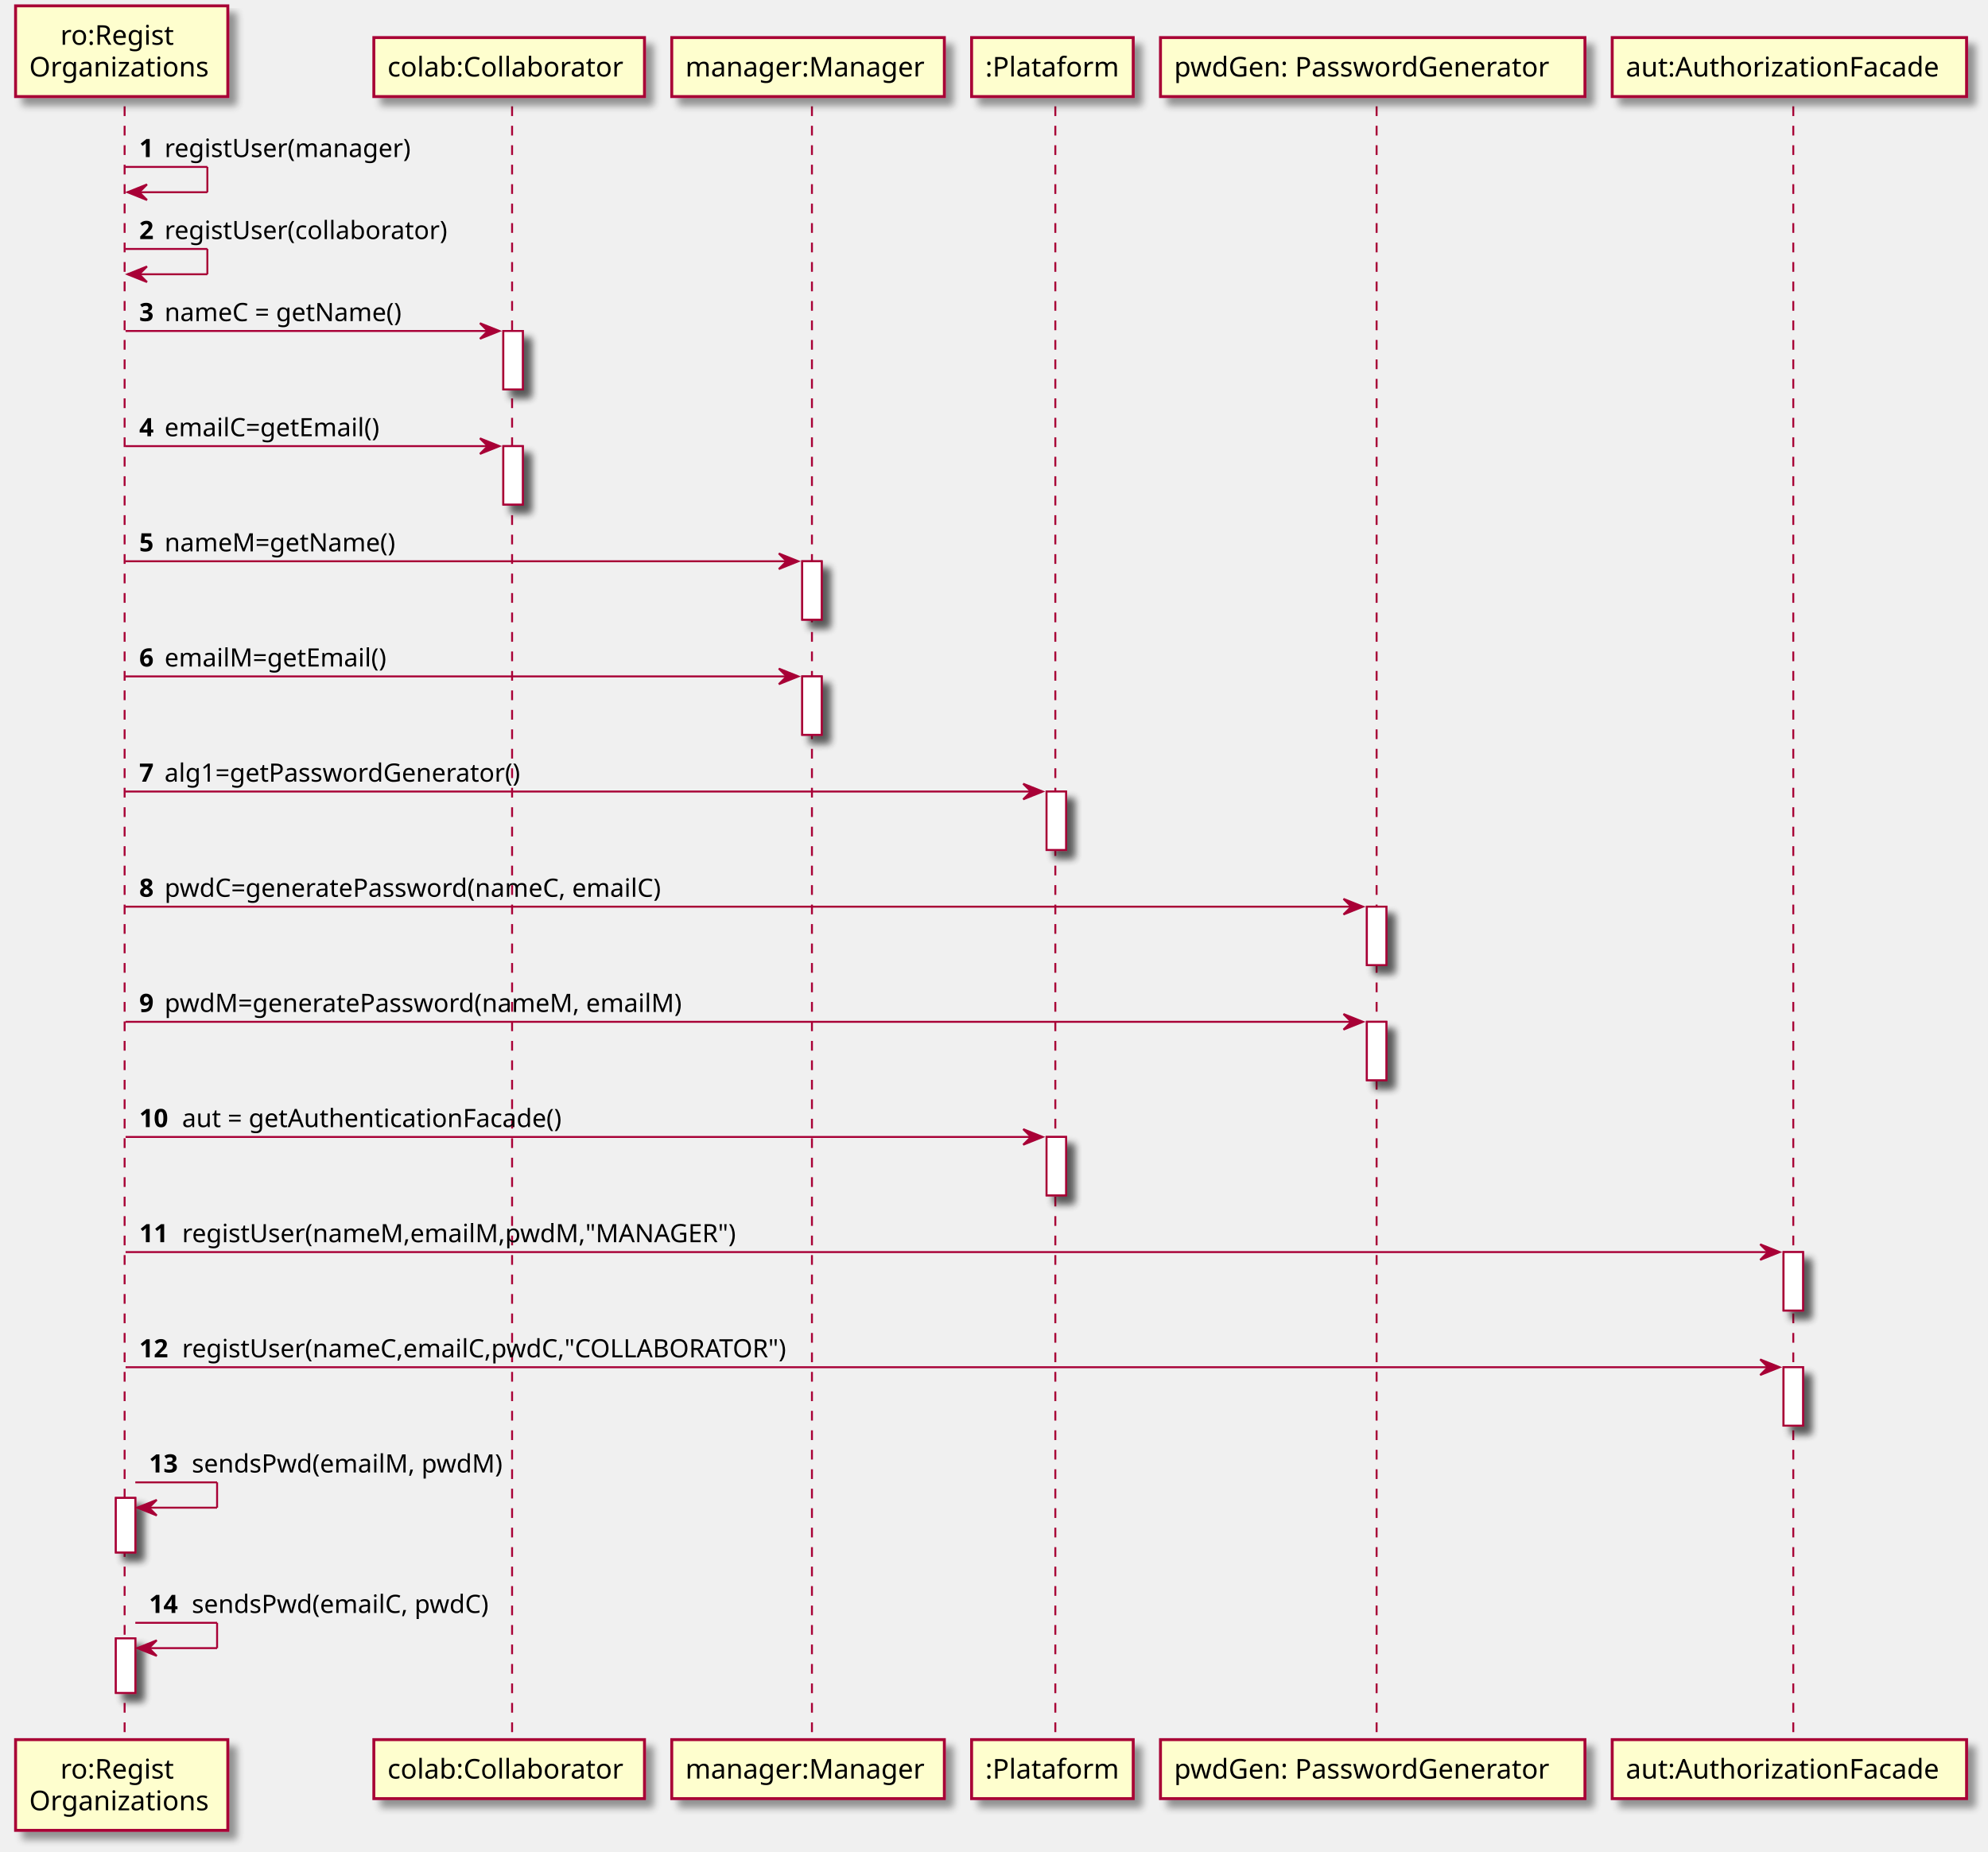
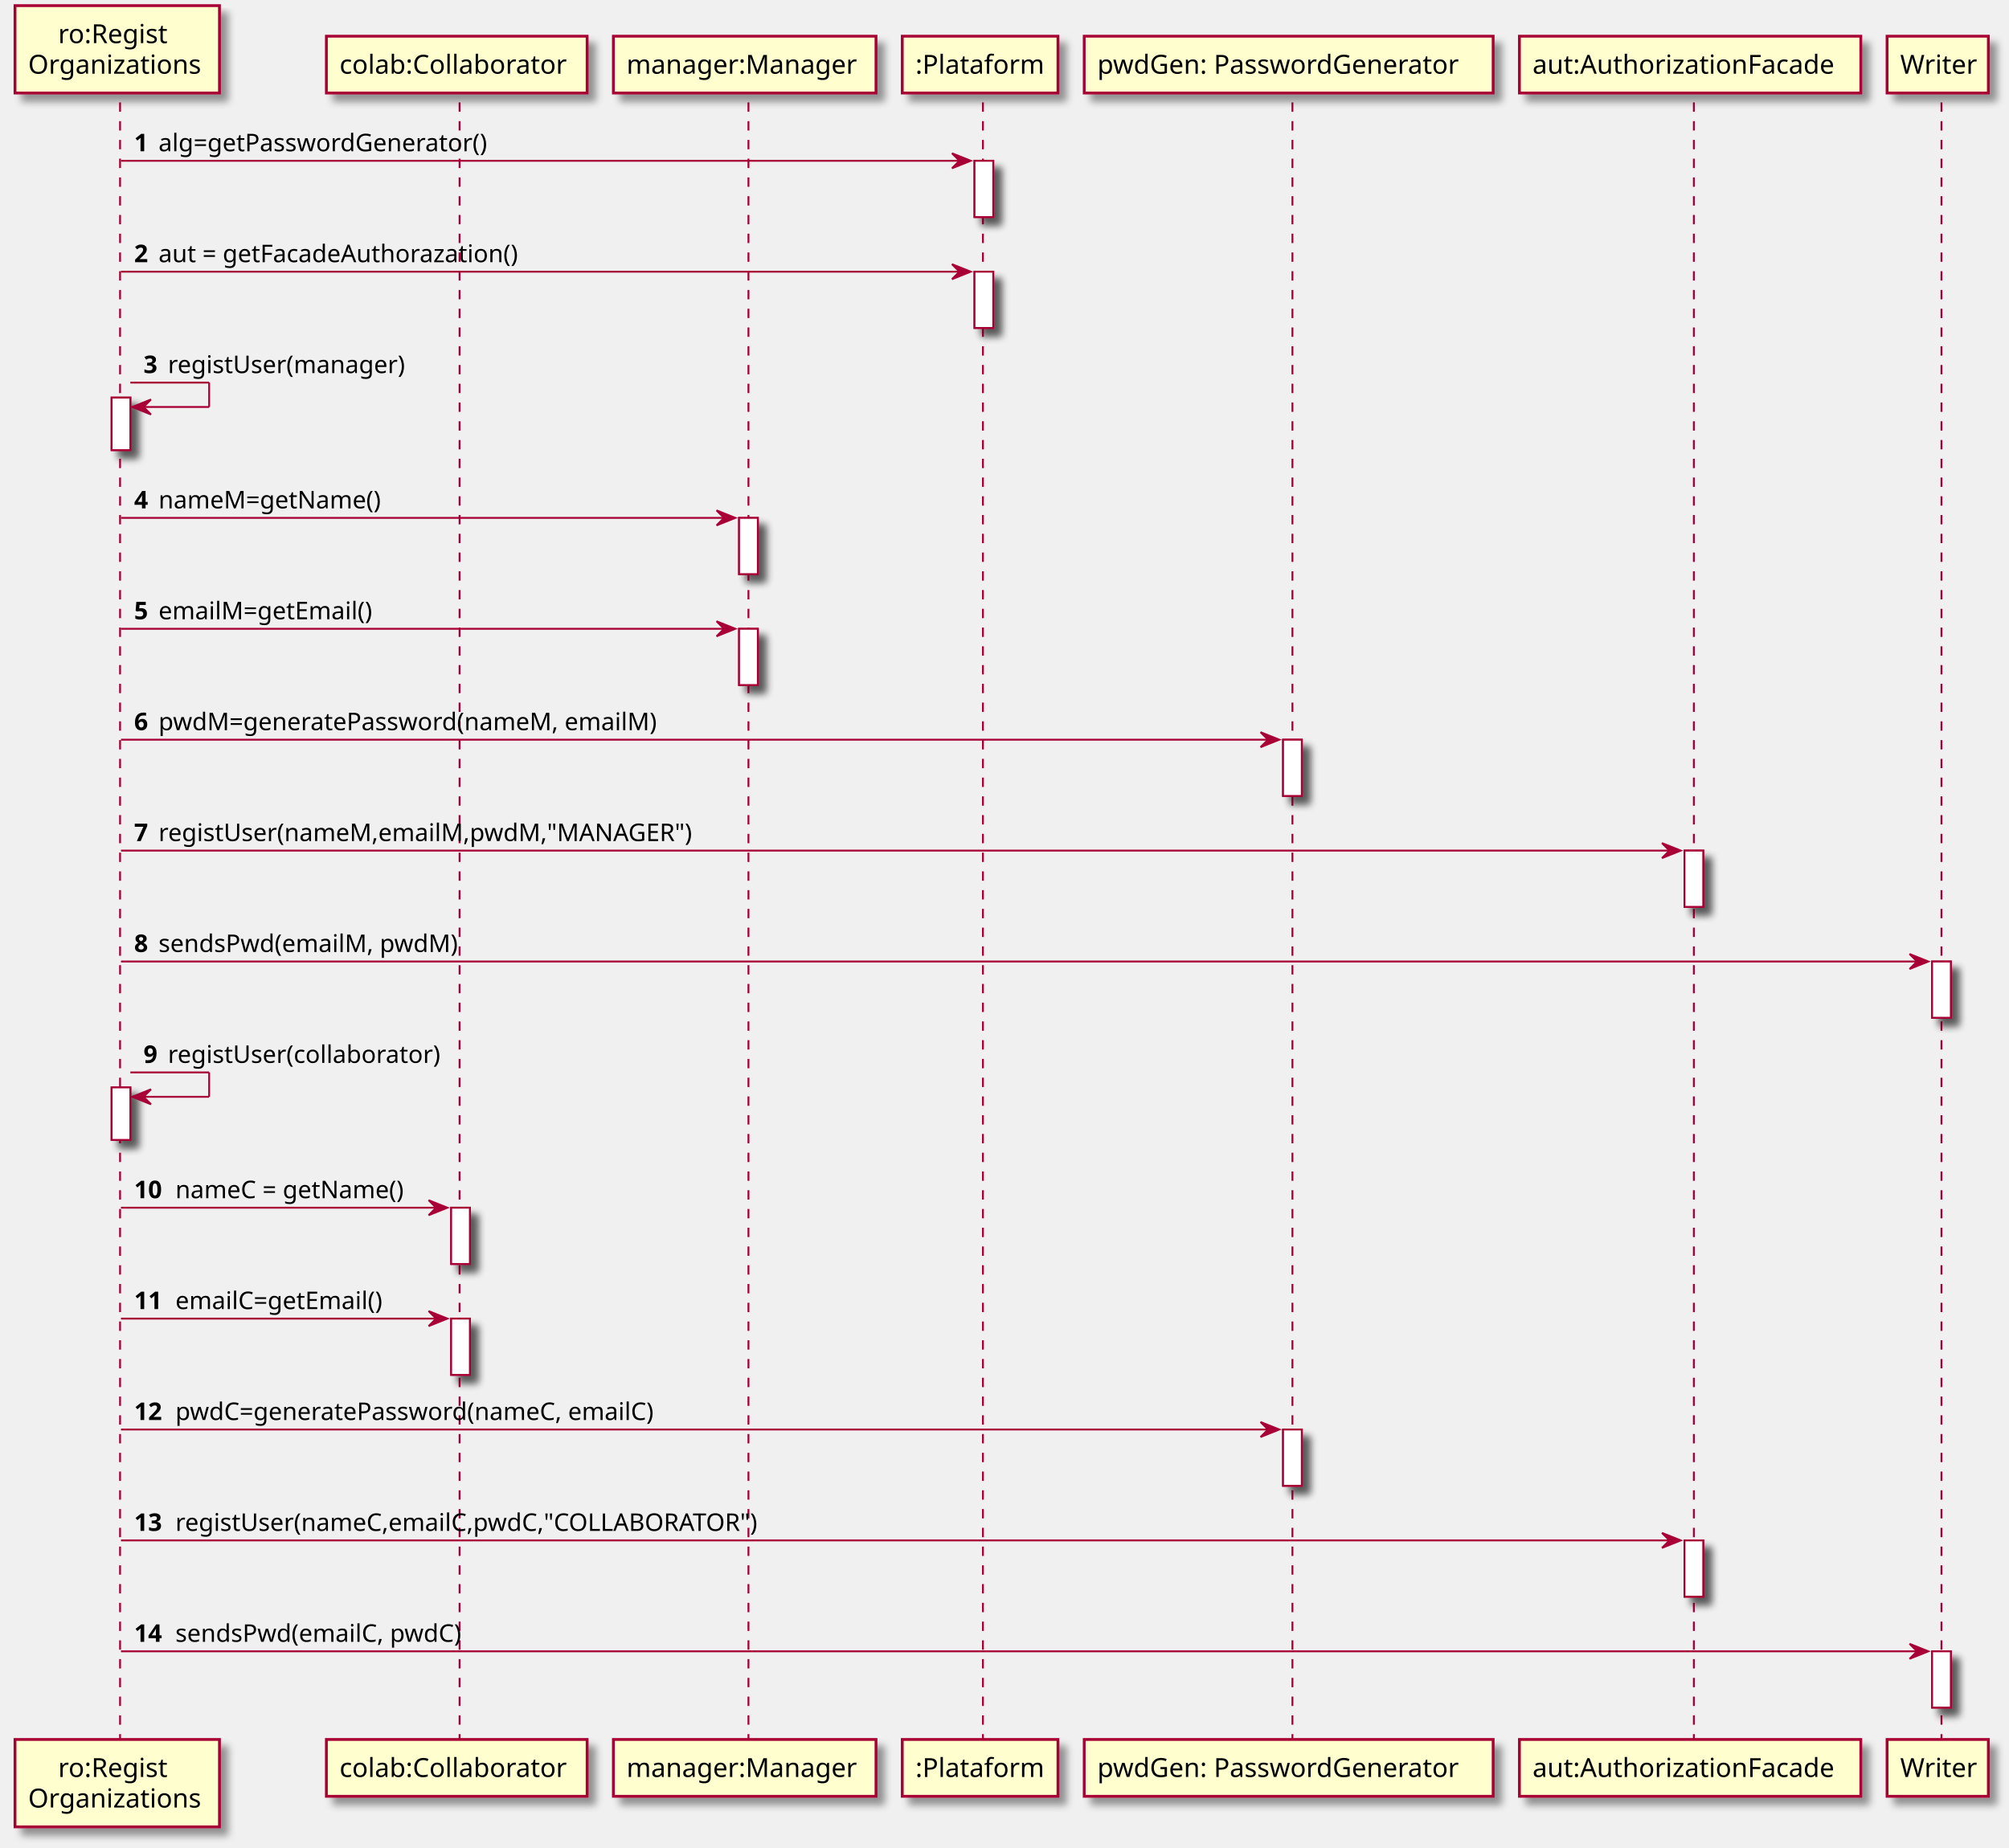
- <svg xmlns="http://www.w3.org/2000/svg" contentScriptType="application/ecmascript" contentStyleType="text/css" height="951px" preserveAspectRatio="none" style="width:1021px;height:951px;" version="1.1" viewBox="0 0 1021 951" width="1021px" zoomAndPan="magnify">
+ <svg xmlns="http://www.w3.org/2000/svg" contentScriptType="application/ecmascript" contentStyleType="text/css" height="985px" preserveAspectRatio="none" style="width:1071px;height:985px;" version="1.1" viewBox="0 0 1071 985" width="1071px" zoomAndPan="magnify">
  <defs>
-     <filter height="300%" id="fl0pzyei2mq7o" width="300%" x="-1" y="-1">
+     <filter height="300%" id="foio22bjyqy3j" width="300%" x="-1" y="-1">
      <feGaussianBlur result="blurOut" stdDeviation="2.0" />
      <feColorMatrix in="blurOut" result="blurOut2" type="matrix" values="0 0 0 0 0 0 0 0 0 0 0 0 0 0 0 0 0 0 .4 0" />
      <feOffset dx="4.0" dy="4.0" in="blurOut2" result="blurOut3" />
      <feBlend in="SourceGraphic" in2="blurOut3" mode="normal" />
    </filter>
  </defs>
  <g>
-     <rect fill="#FFFFFF" filter="url(#fl0pzyei2mq7o)" height="28" style="stroke: #A80036; stroke-width: 1.0;" width="10" x="59.5" y="769.32" />
-     <rect fill="#FFFFFF" filter="url(#fl0pzyei2mq7o)" height="28" style="stroke: #A80036; stroke-width: 1.0;" width="10" x="59.5" y="841.453" />
-     <rect fill="#FFFFFF" filter="url(#fl0pzyei2mq7o)" height="30" style="stroke: #A80036; stroke-width: 1.0;" width="10" x="258.5" y="169.992" />
-     <rect fill="#FFFFFF" filter="url(#fl0pzyei2mq7o)" height="30" style="stroke: #A80036; stroke-width: 1.0;" width="10" x="258.5" y="229.125" />
-     <rect fill="#FFFFFF" filter="url(#fl0pzyei2mq7o)" height="30" style="stroke: #A80036; stroke-width: 1.0;" width="10" x="412" y="288.258" />
-     <rect fill="#FFFFFF" filter="url(#fl0pzyei2mq7o)" height="30" style="stroke: #A80036; stroke-width: 1.0;" width="10" x="412" y="347.391" />
-     <rect fill="#FFFFFF" filter="url(#fl0pzyei2mq7o)" height="30" style="stroke: #A80036; stroke-width: 1.0;" width="10" x="537.5" y="406.523" />
-     <rect fill="#FFFFFF" filter="url(#fl0pzyei2mq7o)" height="30" style="stroke: #A80036; stroke-width: 1.0;" width="10" x="537.5" y="583.922" />
-     <rect fill="#FFFFFF" filter="url(#fl0pzyei2mq7o)" height="30" style="stroke: #A80036; stroke-width: 1.0;" width="10" x="702" y="465.656" />
-     <rect fill="#FFFFFF" filter="url(#fl0pzyei2mq7o)" height="30" style="stroke: #A80036; stroke-width: 1.0;" width="10" x="702" y="524.789" />
-     <rect fill="#FFFFFF" filter="url(#fl0pzyei2mq7o)" height="30" style="stroke: #A80036; stroke-width: 1.0;" width="10" x="916" y="643.055" />
-     <rect fill="#FFFFFF" filter="url(#fl0pzyei2mq7o)" height="30" style="stroke: #A80036; stroke-width: 1.0;" width="10" x="916" y="702.188" />
-     <line style="stroke: #A80036; stroke-width: 1.0; stroke-dasharray: 5.0,5.0;" x1="64" x2="64" y1="54.594" y2="894.453" />
-     <line style="stroke: #A80036; stroke-width: 1.0; stroke-dasharray: 5.0,5.0;" x1="263" x2="263" y1="54.594" y2="894.453" />
-     <line style="stroke: #A80036; stroke-width: 1.0; stroke-dasharray: 5.0,5.0;" x1="417" x2="417" y1="54.594" y2="894.453" />
-     <line style="stroke: #A80036; stroke-width: 1.0; stroke-dasharray: 5.0,5.0;" x1="542" x2="542" y1="54.594" y2="894.453" />
-     <line style="stroke: #A80036; stroke-width: 1.0; stroke-dasharray: 5.0,5.0;" x1="707" x2="707" y1="54.594" y2="894.453" />
-     <line style="stroke: #A80036; stroke-width: 1.0; stroke-dasharray: 5.0,5.0;" x1="921" x2="921" y1="54.594" y2="894.453" />
-     <rect fill="#FEFECE" filter="url(#fl0pzyei2mq7o)" height="46.594" style="stroke: #A80036; stroke-width: 1.5;" width="109" x="8" y="3" />
+     <rect fill="#FFFFFF" filter="url(#foio22bjyqy3j)" height="28" style="stroke: #A80036; stroke-width: 1.0;" width="10" x="59.5" y="211.992" />
+     <rect fill="#FFFFFF" filter="url(#foio22bjyqy3j)" height="28" style="stroke: #A80036; stroke-width: 1.0;" width="10" x="59.5" y="579.789" />
+     <rect fill="#FFFFFF" filter="url(#foio22bjyqy3j)" height="30" style="stroke: #A80036; stroke-width: 1.0;" width="10" x="240.5" y="643.922" />
+     <rect fill="#FFFFFF" filter="url(#foio22bjyqy3j)" height="30" style="stroke: #A80036; stroke-width: 1.0;" width="10" x="240.5" y="703.055" />
+     <rect fill="#FFFFFF" filter="url(#foio22bjyqy3j)" height="30" style="stroke: #A80036; stroke-width: 1.0;" width="10" x="394" y="276.125" />
+     <rect fill="#FFFFFF" filter="url(#foio22bjyqy3j)" height="30" style="stroke: #A80036; stroke-width: 1.0;" width="10" x="394" y="335.258" />
+     <rect fill="#FFFFFF" filter="url(#foio22bjyqy3j)" height="30" style="stroke: #A80036; stroke-width: 1.0;" width="10" x="519.5" y="85.727" />
+     <rect fill="#FFFFFF" filter="url(#foio22bjyqy3j)" height="30" style="stroke: #A80036; stroke-width: 1.0;" width="10" x="519.5" y="144.859" />
+     <rect fill="#FFFFFF" filter="url(#foio22bjyqy3j)" height="30" style="stroke: #A80036; stroke-width: 1.0;" width="10" x="684" y="394.391" />
+     <rect fill="#FFFFFF" filter="url(#foio22bjyqy3j)" height="30" style="stroke: #A80036; stroke-width: 1.0;" width="10" x="684" y="762.188" />
+     <rect fill="#FFFFFF" filter="url(#foio22bjyqy3j)" height="30" style="stroke: #A80036; stroke-width: 1.0;" width="10" x="898" y="453.523" />
+     <rect fill="#FFFFFF" filter="url(#foio22bjyqy3j)" height="30" style="stroke: #A80036; stroke-width: 1.0;" width="10" x="898" y="821.32" />
+     <rect fill="#FFFFFF" filter="url(#foio22bjyqy3j)" height="30" style="stroke: #A80036; stroke-width: 1.0;" width="10" x="1030" y="512.656" />
+     <rect fill="#FFFFFF" filter="url(#foio22bjyqy3j)" height="30" style="stroke: #A80036; stroke-width: 1.0;" width="10" x="1030" y="880.453" />
+     <line style="stroke: #A80036; stroke-width: 1.0; stroke-dasharray: 5.0,5.0;" x1="64" x2="64" y1="54.594" y2="928.453" />
+     <line style="stroke: #A80036; stroke-width: 1.0; stroke-dasharray: 5.0,5.0;" x1="245" x2="245" y1="54.594" y2="928.453" />
+     <line style="stroke: #A80036; stroke-width: 1.0; stroke-dasharray: 5.0,5.0;" x1="399" x2="399" y1="54.594" y2="928.453" />
+     <line style="stroke: #A80036; stroke-width: 1.0; stroke-dasharray: 5.0,5.0;" x1="524" x2="524" y1="54.594" y2="928.453" />
+     <line style="stroke: #A80036; stroke-width: 1.0; stroke-dasharray: 5.0,5.0;" x1="689" x2="689" y1="54.594" y2="928.453" />
+     <line style="stroke: #A80036; stroke-width: 1.0; stroke-dasharray: 5.0,5.0;" x1="903" x2="903" y1="54.594" y2="928.453" />
+     <line style="stroke: #A80036; stroke-width: 1.0; stroke-dasharray: 5.0,5.0;" x1="1035" x2="1035" y1="54.594" y2="928.453" />
+     <rect fill="#FEFECE" filter="url(#foio22bjyqy3j)" height="46.594" style="stroke: #A80036; stroke-width: 1.5;" width="109" x="8" y="3" />
    <text fill="#000000" font-family="sans-serif" font-size="14" lengthAdjust="spacingAndGlyphs" textLength="63" x="31" y="22.995">ro:Regist</text>
    <text fill="#000000" font-family="sans-serif" font-size="14" lengthAdjust="spacingAndGlyphs" textLength="95" x="15" y="39.292">Organizations</text>
-     <rect fill="#FEFECE" filter="url(#fl0pzyei2mq7o)" height="46.594" style="stroke: #A80036; stroke-width: 1.5;" width="109" x="8" y="893.453" />
-     <text fill="#000000" font-family="sans-serif" font-size="14" lengthAdjust="spacingAndGlyphs" textLength="63" x="31" y="913.448">ro:Regist</text>
-     <text fill="#000000" font-family="sans-serif" font-size="14" lengthAdjust="spacingAndGlyphs" textLength="95" x="15" y="929.745">Organizations</text>
-     <rect fill="#FEFECE" filter="url(#fl0pzyei2mq7o)" height="30.297" style="stroke: #A80036; stroke-width: 1.5;" width="139" x="192" y="19.297" />
-     <text fill="#000000" font-family="sans-serif" font-size="14" lengthAdjust="spacingAndGlyphs" textLength="125" x="199" y="39.292">colab:Collaborator</text>
-     <rect fill="#FEFECE" filter="url(#fl0pzyei2mq7o)" height="30.297" style="stroke: #A80036; stroke-width: 1.5;" width="139" x="192" y="893.453" />
-     <text fill="#000000" font-family="sans-serif" font-size="14" lengthAdjust="spacingAndGlyphs" textLength="125" x="199" y="913.448">colab:Collaborator</text>
-     <rect fill="#FEFECE" filter="url(#fl0pzyei2mq7o)" height="30.297" style="stroke: #A80036; stroke-width: 1.5;" width="140" x="345" y="19.297" />
-     <text fill="#000000" font-family="sans-serif" font-size="14" lengthAdjust="spacingAndGlyphs" textLength="126" x="352" y="39.292">manager:Manager</text>
-     <rect fill="#FEFECE" filter="url(#fl0pzyei2mq7o)" height="30.297" style="stroke: #A80036; stroke-width: 1.5;" width="140" x="345" y="893.453" />
-     <text fill="#000000" font-family="sans-serif" font-size="14" lengthAdjust="spacingAndGlyphs" textLength="126" x="352" y="913.448">manager:Manager</text>
-     <rect fill="#FEFECE" filter="url(#fl0pzyei2mq7o)" height="30.297" style="stroke: #A80036; stroke-width: 1.5;" width="83" x="499" y="19.297" />
-     <text fill="#000000" font-family="sans-serif" font-size="14" lengthAdjust="spacingAndGlyphs" textLength="69" x="506" y="39.292">:Plataform</text>
-     <rect fill="#FEFECE" filter="url(#fl0pzyei2mq7o)" height="30.297" style="stroke: #A80036; stroke-width: 1.5;" width="83" x="499" y="893.453" />
-     <text fill="#000000" font-family="sans-serif" font-size="14" lengthAdjust="spacingAndGlyphs" textLength="69" x="506" y="913.448">:Plataform</text>
-     <rect fill="#FEFECE" filter="url(#fl0pzyei2mq7o)" height="30.297" style="stroke: #A80036; stroke-width: 1.5;" width="218" x="596" y="19.297" />
-     <text fill="#000000" font-family="sans-serif" font-size="14" lengthAdjust="spacingAndGlyphs" textLength="204" x="603" y="39.292">pwdGen: PasswordGenerator</text>
-     <rect fill="#FEFECE" filter="url(#fl0pzyei2mq7o)" height="30.297" style="stroke: #A80036; stroke-width: 1.5;" width="218" x="596" y="893.453" />
-     <text fill="#000000" font-family="sans-serif" font-size="14" lengthAdjust="spacingAndGlyphs" textLength="204" x="603" y="913.448">pwdGen: PasswordGenerator</text>
-     <rect fill="#FEFECE" filter="url(#fl0pzyei2mq7o)" height="30.297" style="stroke: #A80036; stroke-width: 1.5;" width="182" x="828" y="19.297" />
-     <text fill="#000000" font-family="sans-serif" font-size="14" lengthAdjust="spacingAndGlyphs" textLength="168" x="835" y="39.292">aut:AuthorizationFacade</text>
-     <rect fill="#FEFECE" filter="url(#fl0pzyei2mq7o)" height="30.297" style="stroke: #A80036; stroke-width: 1.5;" width="182" x="828" y="893.453" />
-     <text fill="#000000" font-family="sans-serif" font-size="14" lengthAdjust="spacingAndGlyphs" textLength="168" x="835" y="913.448">aut:AuthorizationFacade</text>
-     <rect fill="#FFFFFF" filter="url(#fl0pzyei2mq7o)" height="28" style="stroke: #A80036; stroke-width: 1.0;" width="10" x="59.5" y="769.32" />
-     <rect fill="#FFFFFF" filter="url(#fl0pzyei2mq7o)" height="28" style="stroke: #A80036; stroke-width: 1.0;" width="10" x="59.5" y="841.453" />
-     <rect fill="#FFFFFF" filter="url(#fl0pzyei2mq7o)" height="30" style="stroke: #A80036; stroke-width: 1.0;" width="10" x="258.5" y="169.992" />
-     <rect fill="#FFFFFF" filter="url(#fl0pzyei2mq7o)" height="30" style="stroke: #A80036; stroke-width: 1.0;" width="10" x="258.5" y="229.125" />
-     <rect fill="#FFFFFF" filter="url(#fl0pzyei2mq7o)" height="30" style="stroke: #A80036; stroke-width: 1.0;" width="10" x="412" y="288.258" />
-     <rect fill="#FFFFFF" filter="url(#fl0pzyei2mq7o)" height="30" style="stroke: #A80036; stroke-width: 1.0;" width="10" x="412" y="347.391" />
-     <rect fill="#FFFFFF" filter="url(#fl0pzyei2mq7o)" height="30" style="stroke: #A80036; stroke-width: 1.0;" width="10" x="537.5" y="406.523" />
-     <rect fill="#FFFFFF" filter="url(#fl0pzyei2mq7o)" height="30" style="stroke: #A80036; stroke-width: 1.0;" width="10" x="537.5" y="583.922" />
-     <rect fill="#FFFFFF" filter="url(#fl0pzyei2mq7o)" height="30" style="stroke: #A80036; stroke-width: 1.0;" width="10" x="702" y="465.656" />
-     <rect fill="#FFFFFF" filter="url(#fl0pzyei2mq7o)" height="30" style="stroke: #A80036; stroke-width: 1.0;" width="10" x="702" y="524.789" />
-     <rect fill="#FFFFFF" filter="url(#fl0pzyei2mq7o)" height="30" style="stroke: #A80036; stroke-width: 1.0;" width="10" x="916" y="643.055" />
-     <rect fill="#FFFFFF" filter="url(#fl0pzyei2mq7o)" height="30" style="stroke: #A80036; stroke-width: 1.0;" width="10" x="916" y="702.188" />
-     <line style="stroke: #A80036; stroke-width: 1.0;" x1="64.5" x2="106.5" y1="85.727" y2="85.727" />
-     <line style="stroke: #A80036; stroke-width: 1.0;" x1="106.5" x2="106.5" y1="85.727" y2="98.727" />
-     <line style="stroke: #A80036; stroke-width: 1.0;" x1="65.5" x2="106.5" y1="98.727" y2="98.727" />
-     <polygon fill="#A80036" points="75.5,94.727,65.5,98.727,75.5,102.727,71.5,98.727" style="stroke: #A80036; stroke-width: 1.0;" />
+     <rect fill="#FEFECE" filter="url(#foio22bjyqy3j)" height="46.594" style="stroke: #A80036; stroke-width: 1.5;" width="109" x="8" y="927.453" />
+     <text fill="#000000" font-family="sans-serif" font-size="14" lengthAdjust="spacingAndGlyphs" textLength="63" x="31" y="947.448">ro:Regist</text>
+     <text fill="#000000" font-family="sans-serif" font-size="14" lengthAdjust="spacingAndGlyphs" textLength="95" x="15" y="963.745">Organizations</text>
+     <rect fill="#FEFECE" filter="url(#foio22bjyqy3j)" height="30.297" style="stroke: #A80036; stroke-width: 1.5;" width="139" x="174" y="19.297" />
+     <text fill="#000000" font-family="sans-serif" font-size="14" lengthAdjust="spacingAndGlyphs" textLength="125" x="181" y="39.292">colab:Collaborator</text>
+     <rect fill="#FEFECE" filter="url(#foio22bjyqy3j)" height="30.297" style="stroke: #A80036; stroke-width: 1.5;" width="139" x="174" y="927.453" />
+     <text fill="#000000" font-family="sans-serif" font-size="14" lengthAdjust="spacingAndGlyphs" textLength="125" x="181" y="947.448">colab:Collaborator</text>
+     <rect fill="#FEFECE" filter="url(#foio22bjyqy3j)" height="30.297" style="stroke: #A80036; stroke-width: 1.5;" width="140" x="327" y="19.297" />
+     <text fill="#000000" font-family="sans-serif" font-size="14" lengthAdjust="spacingAndGlyphs" textLength="126" x="334" y="39.292">manager:Manager</text>
+     <rect fill="#FEFECE" filter="url(#foio22bjyqy3j)" height="30.297" style="stroke: #A80036; stroke-width: 1.5;" width="140" x="327" y="927.453" />
+     <text fill="#000000" font-family="sans-serif" font-size="14" lengthAdjust="spacingAndGlyphs" textLength="126" x="334" y="947.448">manager:Manager</text>
+     <rect fill="#FEFECE" filter="url(#foio22bjyqy3j)" height="30.297" style="stroke: #A80036; stroke-width: 1.5;" width="83" x="481" y="19.297" />
+     <text fill="#000000" font-family="sans-serif" font-size="14" lengthAdjust="spacingAndGlyphs" textLength="69" x="488" y="39.292">:Plataform</text>
+     <rect fill="#FEFECE" filter="url(#foio22bjyqy3j)" height="30.297" style="stroke: #A80036; stroke-width: 1.5;" width="83" x="481" y="927.453" />
+     <text fill="#000000" font-family="sans-serif" font-size="14" lengthAdjust="spacingAndGlyphs" textLength="69" x="488" y="947.448">:Plataform</text>
+     <rect fill="#FEFECE" filter="url(#foio22bjyqy3j)" height="30.297" style="stroke: #A80036; stroke-width: 1.5;" width="218" x="578" y="19.297" />
+     <text fill="#000000" font-family="sans-serif" font-size="14" lengthAdjust="spacingAndGlyphs" textLength="204" x="585" y="39.292">pwdGen: PasswordGenerator</text>
+     <rect fill="#FEFECE" filter="url(#foio22bjyqy3j)" height="30.297" style="stroke: #A80036; stroke-width: 1.5;" width="218" x="578" y="927.453" />
+     <text fill="#000000" font-family="sans-serif" font-size="14" lengthAdjust="spacingAndGlyphs" textLength="204" x="585" y="947.448">pwdGen: PasswordGenerator</text>
+     <rect fill="#FEFECE" filter="url(#foio22bjyqy3j)" height="30.297" style="stroke: #A80036; stroke-width: 1.5;" width="182" x="810" y="19.297" />
+     <text fill="#000000" font-family="sans-serif" font-size="14" lengthAdjust="spacingAndGlyphs" textLength="168" x="817" y="39.292">aut:AuthorizationFacade</text>
+     <rect fill="#FEFECE" filter="url(#foio22bjyqy3j)" height="30.297" style="stroke: #A80036; stroke-width: 1.5;" width="182" x="810" y="927.453" />
+     <text fill="#000000" font-family="sans-serif" font-size="14" lengthAdjust="spacingAndGlyphs" textLength="168" x="817" y="947.448">aut:AuthorizationFacade</text>
+     <rect fill="#FEFECE" filter="url(#foio22bjyqy3j)" height="30.297" style="stroke: #A80036; stroke-width: 1.5;" width="54" x="1006" y="19.297" />
+     <text fill="#000000" font-family="sans-serif" font-size="14" lengthAdjust="spacingAndGlyphs" textLength="40" x="1013" y="39.292">Writer</text>
+     <rect fill="#FEFECE" filter="url(#foio22bjyqy3j)" height="30.297" style="stroke: #A80036; stroke-width: 1.5;" width="54" x="1006" y="927.453" />
+     <text fill="#000000" font-family="sans-serif" font-size="14" lengthAdjust="spacingAndGlyphs" textLength="40" x="1013" y="947.448">Writer</text>
+     <rect fill="#FFFFFF" filter="url(#foio22bjyqy3j)" height="28" style="stroke: #A80036; stroke-width: 1.0;" width="10" x="59.5" y="211.992" />
+     <rect fill="#FFFFFF" filter="url(#foio22bjyqy3j)" height="28" style="stroke: #A80036; stroke-width: 1.0;" width="10" x="59.5" y="579.789" />
+     <rect fill="#FFFFFF" filter="url(#foio22bjyqy3j)" height="30" style="stroke: #A80036; stroke-width: 1.0;" width="10" x="240.5" y="643.922" />
+     <rect fill="#FFFFFF" filter="url(#foio22bjyqy3j)" height="30" style="stroke: #A80036; stroke-width: 1.0;" width="10" x="240.5" y="703.055" />
+     <rect fill="#FFFFFF" filter="url(#foio22bjyqy3j)" height="30" style="stroke: #A80036; stroke-width: 1.0;" width="10" x="394" y="276.125" />
+     <rect fill="#FFFFFF" filter="url(#foio22bjyqy3j)" height="30" style="stroke: #A80036; stroke-width: 1.0;" width="10" x="394" y="335.258" />
+     <rect fill="#FFFFFF" filter="url(#foio22bjyqy3j)" height="30" style="stroke: #A80036; stroke-width: 1.0;" width="10" x="519.5" y="85.727" />
+     <rect fill="#FFFFFF" filter="url(#foio22bjyqy3j)" height="30" style="stroke: #A80036; stroke-width: 1.0;" width="10" x="519.5" y="144.859" />
+     <rect fill="#FFFFFF" filter="url(#foio22bjyqy3j)" height="30" style="stroke: #A80036; stroke-width: 1.0;" width="10" x="684" y="394.391" />
+     <rect fill="#FFFFFF" filter="url(#foio22bjyqy3j)" height="30" style="stroke: #A80036; stroke-width: 1.0;" width="10" x="684" y="762.188" />
+     <rect fill="#FFFFFF" filter="url(#foio22bjyqy3j)" height="30" style="stroke: #A80036; stroke-width: 1.0;" width="10" x="898" y="453.523" />
+     <rect fill="#FFFFFF" filter="url(#foio22bjyqy3j)" height="30" style="stroke: #A80036; stroke-width: 1.0;" width="10" x="898" y="821.32" />
+     <rect fill="#FFFFFF" filter="url(#foio22bjyqy3j)" height="30" style="stroke: #A80036; stroke-width: 1.0;" width="10" x="1030" y="512.656" />
+     <rect fill="#FFFFFF" filter="url(#foio22bjyqy3j)" height="30" style="stroke: #A80036; stroke-width: 1.0;" width="10" x="1030" y="880.453" />
+     <polygon fill="#A80036" points="507.5,81.727,517.5,85.727,507.5,89.727,511.5,85.727" style="stroke: #A80036; stroke-width: 1.0;" />
+     <line style="stroke: #A80036; stroke-width: 1.0;" x1="64.5" x2="513.5" y1="85.727" y2="85.727" />
    <text fill="#000000" font-family="sans-serif" font-size="13" font-weight="bold" lengthAdjust="spacingAndGlyphs" textLength="9" x="71.5" y="80.661">1</text>
-     <text fill="#000000" font-family="sans-serif" font-size="13" lengthAdjust="spacingAndGlyphs" textLength="134" x="84.5" y="80.661">registUser(manager)</text>
-     <line style="stroke: #A80036; stroke-width: 1.0;" x1="64.5" x2="106.5" y1="127.859" y2="127.859" />
-     <line style="stroke: #A80036; stroke-width: 1.0;" x1="106.5" x2="106.5" y1="127.859" y2="140.859" />
-     <line style="stroke: #A80036; stroke-width: 1.0;" x1="65.5" x2="106.5" y1="140.859" y2="140.859" />
-     <polygon fill="#A80036" points="75.5,136.859,65.5,140.859,75.5,144.859,71.5,140.859" style="stroke: #A80036; stroke-width: 1.0;" />
-     <text fill="#000000" font-family="sans-serif" font-size="13" font-weight="bold" lengthAdjust="spacingAndGlyphs" textLength="9" x="71.5" y="122.793">2</text>
-     <text fill="#000000" font-family="sans-serif" font-size="13" lengthAdjust="spacingAndGlyphs" textLength="152" x="84.5" y="122.793">registUser(collaborator)</text>
-     <polygon fill="#A80036" points="246.5,165.992,256.5,169.992,246.5,173.992,250.5,169.992" style="stroke: #A80036; stroke-width: 1.0;" />
-     <line style="stroke: #A80036; stroke-width: 1.0;" x1="64.5" x2="252.5" y1="169.992" y2="169.992" />
-     <text fill="#000000" font-family="sans-serif" font-size="13" font-weight="bold" lengthAdjust="spacingAndGlyphs" textLength="9" x="71.5" y="164.926">3</text>
-     <text fill="#000000" font-family="sans-serif" font-size="13" lengthAdjust="spacingAndGlyphs" textLength="135" x="84.5" y="164.926">nameC = getName()</text>
-     <polygon fill="#A80036" points="246.5,225.125,256.5,229.125,246.5,233.125,250.5,229.125" style="stroke: #A80036; stroke-width: 1.0;" />
-     <line style="stroke: #A80036; stroke-width: 1.0;" x1="64.5" x2="252.5" y1="229.125" y2="229.125" />
-     <text fill="#000000" font-family="sans-serif" font-size="13" font-weight="bold" lengthAdjust="spacingAndGlyphs" textLength="9" x="71.5" y="224.059">4</text>
-     <text fill="#000000" font-family="sans-serif" font-size="13" lengthAdjust="spacingAndGlyphs" textLength="121" x="84.5" y="224.059">emailC=getEmail()</text>
-     <polygon fill="#A80036" points="400,284.258,410,288.258,400,292.258,404,288.258" style="stroke: #A80036; stroke-width: 1.0;" />
-     <line style="stroke: #A80036; stroke-width: 1.0;" x1="64.5" x2="406" y1="288.258" y2="288.258" />
-     <text fill="#000000" font-family="sans-serif" font-size="13" font-weight="bold" lengthAdjust="spacingAndGlyphs" textLength="9" x="71.5" y="283.192">5</text>
-     <text fill="#000000" font-family="sans-serif" font-size="13" lengthAdjust="spacingAndGlyphs" textLength="129" x="84.5" y="283.192">nameM=getName()</text>
-     <polygon fill="#A80036" points="400,343.391,410,347.391,400,351.391,404,347.391" style="stroke: #A80036; stroke-width: 1.0;" />
-     <line style="stroke: #A80036; stroke-width: 1.0;" x1="64.5" x2="406" y1="347.391" y2="347.391" />
-     <text fill="#000000" font-family="sans-serif" font-size="13" font-weight="bold" lengthAdjust="spacingAndGlyphs" textLength="9" x="71.5" y="342.325">6</text>
-     <text fill="#000000" font-family="sans-serif" font-size="13" lengthAdjust="spacingAndGlyphs" textLength="123" x="84.5" y="342.325">emailM=getEmail()</text>
-     <polygon fill="#A80036" points="525.5,402.523,535.5,406.523,525.5,410.523,529.5,406.523" style="stroke: #A80036; stroke-width: 1.0;" />
-     <line style="stroke: #A80036; stroke-width: 1.0;" x1="64.5" x2="531.5" y1="406.523" y2="406.523" />
-     <text fill="#000000" font-family="sans-serif" font-size="13" font-weight="bold" lengthAdjust="spacingAndGlyphs" textLength="9" x="71.5" y="401.457">7</text>
-     <text fill="#000000" font-family="sans-serif" font-size="13" lengthAdjust="spacingAndGlyphs" textLength="194" x="84.5" y="401.457">alg1=getPasswordGenerator()</text>
-     <polygon fill="#A80036" points="690,461.656,700,465.656,690,469.656,694,465.656" style="stroke: #A80036; stroke-width: 1.0;" />
-     <line style="stroke: #A80036; stroke-width: 1.0;" x1="64.5" x2="696" y1="465.656" y2="465.656" />
-     <text fill="#000000" font-family="sans-serif" font-size="13" font-weight="bold" lengthAdjust="spacingAndGlyphs" textLength="9" x="71.5" y="460.59">8</text>
-     <text fill="#000000" font-family="sans-serif" font-size="13" lengthAdjust="spacingAndGlyphs" textLength="271" x="84.5" y="460.59">pwdC=generatePassword(nameC, emailC)</text>
-     <polygon fill="#A80036" points="690,520.789,700,524.789,690,528.789,694,524.789" style="stroke: #A80036; stroke-width: 1.0;" />
-     <line style="stroke: #A80036; stroke-width: 1.0;" x1="64.5" x2="696" y1="524.789" y2="524.789" />
-     <text fill="#000000" font-family="sans-serif" font-size="13" font-weight="bold" lengthAdjust="spacingAndGlyphs" textLength="9" x="71.5" y="519.723">9</text>
-     <text fill="#000000" font-family="sans-serif" font-size="13" lengthAdjust="spacingAndGlyphs" textLength="277" x="84.5" y="519.723">pwdM=generatePassword(nameM, emailM)</text>
-     <polygon fill="#A80036" points="525.5,579.922,535.5,583.922,525.5,587.922,529.5,583.922" style="stroke: #A80036; stroke-width: 1.0;" />
-     <line style="stroke: #A80036; stroke-width: 1.0;" x1="64.5" x2="531.5" y1="583.922" y2="583.922" />
-     <text fill="#000000" font-family="sans-serif" font-size="13" font-weight="bold" lengthAdjust="spacingAndGlyphs" textLength="18" x="71.5" y="578.856">10</text>
-     <text fill="#000000" font-family="sans-serif" font-size="13" lengthAdjust="spacingAndGlyphs" textLength="210" x="93.5" y="578.856">aut = getAuthenticationFacade()</text>
-     <polygon fill="#A80036" points="904,639.055,914,643.055,904,647.055,908,643.055" style="stroke: #A80036; stroke-width: 1.0;" />
-     <line style="stroke: #A80036; stroke-width: 1.0;" x1="64.5" x2="910" y1="643.055" y2="643.055" />
-     <text fill="#000000" font-family="sans-serif" font-size="13" font-weight="bold" lengthAdjust="spacingAndGlyphs" textLength="18" x="71.5" y="637.989">11</text>
-     <text fill="#000000" font-family="sans-serif" font-size="13" lengthAdjust="spacingAndGlyphs" textLength="293" x="93.5" y="637.989">registUser(nameM,emailM,pwdM,"MANAGER")</text>
-     <polygon fill="#A80036" points="904,698.188,914,702.188,904,706.188,908,702.188" style="stroke: #A80036; stroke-width: 1.0;" />
-     <line style="stroke: #A80036; stroke-width: 1.0;" x1="64.5" x2="910" y1="702.188" y2="702.188" />
-     <text fill="#000000" font-family="sans-serif" font-size="13" font-weight="bold" lengthAdjust="spacingAndGlyphs" textLength="18" x="71.5" y="697.122">12</text>
-     <text fill="#000000" font-family="sans-serif" font-size="13" lengthAdjust="spacingAndGlyphs" textLength="325" x="93.5" y="697.122">registUser(nameC,emailC,pwdC,"COLLABORATOR")</text>
-     <line style="stroke: #A80036; stroke-width: 1.0;" x1="69.5" x2="111.5" y1="761.32" y2="761.32" />
-     <line style="stroke: #A80036; stroke-width: 1.0;" x1="111.5" x2="111.5" y1="761.32" y2="774.32" />
-     <line style="stroke: #A80036; stroke-width: 1.0;" x1="70.5" x2="111.5" y1="774.32" y2="774.32" />
-     <polygon fill="#A80036" points="80.5,770.32,70.5,774.32,80.5,778.32,76.5,774.32" style="stroke: #A80036; stroke-width: 1.0;" />
-     <text fill="#000000" font-family="sans-serif" font-size="13" font-weight="bold" lengthAdjust="spacingAndGlyphs" textLength="18" x="76.5" y="756.254">13</text>
-     <text fill="#000000" font-family="sans-serif" font-size="13" lengthAdjust="spacingAndGlyphs" textLength="163" x="98.5" y="756.254">sendsPwd(emailM, pwdM)</text>
-     <line style="stroke: #A80036; stroke-width: 1.0;" x1="69.5" x2="111.5" y1="833.453" y2="833.453" />
-     <line style="stroke: #A80036; stroke-width: 1.0;" x1="111.5" x2="111.5" y1="833.453" y2="846.453" />
-     <line style="stroke: #A80036; stroke-width: 1.0;" x1="70.5" x2="111.5" y1="846.453" y2="846.453" />
-     <polygon fill="#A80036" points="80.5,842.453,70.5,846.453,80.5,850.453,76.5,846.453" style="stroke: #A80036; stroke-width: 1.0;" />
-     <text fill="#000000" font-family="sans-serif" font-size="13" font-weight="bold" lengthAdjust="spacingAndGlyphs" textLength="18" x="76.5" y="828.387">14</text>
-     <text fill="#000000" font-family="sans-serif" font-size="13" lengthAdjust="spacingAndGlyphs" textLength="159" x="98.5" y="828.387">sendsPwd(emailC, pwdC)</text>
+     <text fill="#000000" font-family="sans-serif" font-size="13" lengthAdjust="spacingAndGlyphs" textLength="186" x="84.5" y="80.661">alg=getPasswordGenerator()</text>
+     <polygon fill="#A80036" points="507.5,140.859,517.5,144.859,507.5,148.859,511.5,144.859" style="stroke: #A80036; stroke-width: 1.0;" />
+     <line style="stroke: #A80036; stroke-width: 1.0;" x1="64.5" x2="513.5" y1="144.859" y2="144.859" />
+     <text fill="#000000" font-family="sans-serif" font-size="13" font-weight="bold" lengthAdjust="spacingAndGlyphs" textLength="9" x="71.5" y="139.793">2</text>
+     <text fill="#000000" font-family="sans-serif" font-size="13" lengthAdjust="spacingAndGlyphs" textLength="207" x="84.5" y="139.793">aut = getFacadeAuthorazation()</text>
+     <line style="stroke: #A80036; stroke-width: 1.0;" x1="69.5" x2="111.5" y1="203.992" y2="203.992" />
+     <line style="stroke: #A80036; stroke-width: 1.0;" x1="111.5" x2="111.5" y1="203.992" y2="216.992" />
+     <line style="stroke: #A80036; stroke-width: 1.0;" x1="70.5" x2="111.5" y1="216.992" y2="216.992" />
+     <polygon fill="#A80036" points="80.5,212.992,70.5,216.992,80.5,220.992,76.5,216.992" style="stroke: #A80036; stroke-width: 1.0;" />
+     <text fill="#000000" font-family="sans-serif" font-size="13" font-weight="bold" lengthAdjust="spacingAndGlyphs" textLength="9" x="76.5" y="198.926">3</text>
+     <text fill="#000000" font-family="sans-serif" font-size="13" lengthAdjust="spacingAndGlyphs" textLength="134" x="89.5" y="198.926">registUser(manager)</text>
+     <polygon fill="#A80036" points="382,272.125,392,276.125,382,280.125,386,276.125" style="stroke: #A80036; stroke-width: 1.0;" />
+     <line style="stroke: #A80036; stroke-width: 1.0;" x1="64.5" x2="388" y1="276.125" y2="276.125" />
+     <text fill="#000000" font-family="sans-serif" font-size="13" font-weight="bold" lengthAdjust="spacingAndGlyphs" textLength="9" x="71.5" y="271.059">4</text>
+     <text fill="#000000" font-family="sans-serif" font-size="13" lengthAdjust="spacingAndGlyphs" textLength="129" x="84.5" y="271.059">nameM=getName()</text>
+     <polygon fill="#A80036" points="382,331.258,392,335.258,382,339.258,386,335.258" style="stroke: #A80036; stroke-width: 1.0;" />
+     <line style="stroke: #A80036; stroke-width: 1.0;" x1="64.5" x2="388" y1="335.258" y2="335.258" />
+     <text fill="#000000" font-family="sans-serif" font-size="13" font-weight="bold" lengthAdjust="spacingAndGlyphs" textLength="9" x="71.5" y="330.192">5</text>
+     <text fill="#000000" font-family="sans-serif" font-size="13" lengthAdjust="spacingAndGlyphs" textLength="123" x="84.5" y="330.192">emailM=getEmail()</text>
+     <polygon fill="#A80036" points="672,390.391,682,394.391,672,398.391,676,394.391" style="stroke: #A80036; stroke-width: 1.0;" />
+     <line style="stroke: #A80036; stroke-width: 1.0;" x1="64.5" x2="678" y1="394.391" y2="394.391" />
+     <text fill="#000000" font-family="sans-serif" font-size="13" font-weight="bold" lengthAdjust="spacingAndGlyphs" textLength="9" x="71.5" y="389.325">6</text>
+     <text fill="#000000" font-family="sans-serif" font-size="13" lengthAdjust="spacingAndGlyphs" textLength="277" x="84.5" y="389.325">pwdM=generatePassword(nameM, emailM)</text>
+     <polygon fill="#A80036" points="886,449.523,896,453.523,886,457.523,890,453.523" style="stroke: #A80036; stroke-width: 1.0;" />
+     <line style="stroke: #A80036; stroke-width: 1.0;" x1="64.5" x2="892" y1="453.523" y2="453.523" />
+     <text fill="#000000" font-family="sans-serif" font-size="13" font-weight="bold" lengthAdjust="spacingAndGlyphs" textLength="9" x="71.5" y="448.457">7</text>
+     <text fill="#000000" font-family="sans-serif" font-size="13" lengthAdjust="spacingAndGlyphs" textLength="293" x="84.5" y="448.457">registUser(nameM,emailM,pwdM,"MANAGER")</text>
+     <polygon fill="#A80036" points="1018,508.656,1028,512.656,1018,516.656,1022,512.656" style="stroke: #A80036; stroke-width: 1.0;" />
+     <line style="stroke: #A80036; stroke-width: 1.0;" x1="64.5" x2="1024" y1="512.656" y2="512.656" />
+     <text fill="#000000" font-family="sans-serif" font-size="13" font-weight="bold" lengthAdjust="spacingAndGlyphs" textLength="9" x="71.5" y="507.59">8</text>
+     <text fill="#000000" font-family="sans-serif" font-size="13" lengthAdjust="spacingAndGlyphs" textLength="163" x="84.5" y="507.59">sendsPwd(emailM, pwdM)</text>
+     <line style="stroke: #A80036; stroke-width: 1.0;" x1="69.5" x2="111.5" y1="571.789" y2="571.789" />
+     <line style="stroke: #A80036; stroke-width: 1.0;" x1="111.5" x2="111.5" y1="571.789" y2="584.789" />
+     <line style="stroke: #A80036; stroke-width: 1.0;" x1="70.5" x2="111.5" y1="584.789" y2="584.789" />
+     <polygon fill="#A80036" points="80.5,580.789,70.5,584.789,80.5,588.789,76.5,584.789" style="stroke: #A80036; stroke-width: 1.0;" />
+     <text fill="#000000" font-family="sans-serif" font-size="13" font-weight="bold" lengthAdjust="spacingAndGlyphs" textLength="9" x="76.5" y="566.723">9</text>
+     <text fill="#000000" font-family="sans-serif" font-size="13" lengthAdjust="spacingAndGlyphs" textLength="152" x="89.5" y="566.723">registUser(collaborator)</text>
+     <polygon fill="#A80036" points="228.5,639.922,238.5,643.922,228.5,647.922,232.5,643.922" style="stroke: #A80036; stroke-width: 1.0;" />
+     <line style="stroke: #A80036; stroke-width: 1.0;" x1="64.5" x2="234.5" y1="643.922" y2="643.922" />
+     <text fill="#000000" font-family="sans-serif" font-size="13" font-weight="bold" lengthAdjust="spacingAndGlyphs" textLength="18" x="71.5" y="638.856">10</text>
+     <text fill="#000000" font-family="sans-serif" font-size="13" lengthAdjust="spacingAndGlyphs" textLength="135" x="93.5" y="638.856">nameC = getName()</text>
+     <polygon fill="#A80036" points="228.5,699.055,238.5,703.055,228.5,707.055,232.5,703.055" style="stroke: #A80036; stroke-width: 1.0;" />
+     <line style="stroke: #A80036; stroke-width: 1.0;" x1="64.5" x2="234.5" y1="703.055" y2="703.055" />
+     <text fill="#000000" font-family="sans-serif" font-size="13" font-weight="bold" lengthAdjust="spacingAndGlyphs" textLength="18" x="71.5" y="697.989">11</text>
+     <text fill="#000000" font-family="sans-serif" font-size="13" lengthAdjust="spacingAndGlyphs" textLength="121" x="93.5" y="697.989">emailC=getEmail()</text>
+     <polygon fill="#A80036" points="672,758.188,682,762.188,672,766.188,676,762.188" style="stroke: #A80036; stroke-width: 1.0;" />
+     <line style="stroke: #A80036; stroke-width: 1.0;" x1="64.5" x2="678" y1="762.188" y2="762.188" />
+     <text fill="#000000" font-family="sans-serif" font-size="13" font-weight="bold" lengthAdjust="spacingAndGlyphs" textLength="18" x="71.5" y="757.122">12</text>
+     <text fill="#000000" font-family="sans-serif" font-size="13" lengthAdjust="spacingAndGlyphs" textLength="271" x="93.5" y="757.122">pwdC=generatePassword(nameC, emailC)</text>
+     <polygon fill="#A80036" points="886,817.32,896,821.32,886,825.32,890,821.32" style="stroke: #A80036; stroke-width: 1.0;" />
+     <line style="stroke: #A80036; stroke-width: 1.0;" x1="64.5" x2="892" y1="821.32" y2="821.32" />
+     <text fill="#000000" font-family="sans-serif" font-size="13" font-weight="bold" lengthAdjust="spacingAndGlyphs" textLength="18" x="71.5" y="816.254">13</text>
+     <text fill="#000000" font-family="sans-serif" font-size="13" lengthAdjust="spacingAndGlyphs" textLength="325" x="93.5" y="816.254">registUser(nameC,emailC,pwdC,"COLLABORATOR")</text>
+     <polygon fill="#A80036" points="1018,876.453,1028,880.453,1018,884.453,1022,880.453" style="stroke: #A80036; stroke-width: 1.0;" />
+     <line style="stroke: #A80036; stroke-width: 1.0;" x1="64.5" x2="1024" y1="880.453" y2="880.453" />
+     <text fill="#000000" font-family="sans-serif" font-size="13" font-weight="bold" lengthAdjust="spacingAndGlyphs" textLength="18" x="71.5" y="875.387">14</text>
+     <text fill="#000000" font-family="sans-serif" font-size="13" lengthAdjust="spacingAndGlyphs" textLength="159" x="93.5" y="875.387">sendsPwd(emailC, pwdC)</text>
  </g>
</svg>
